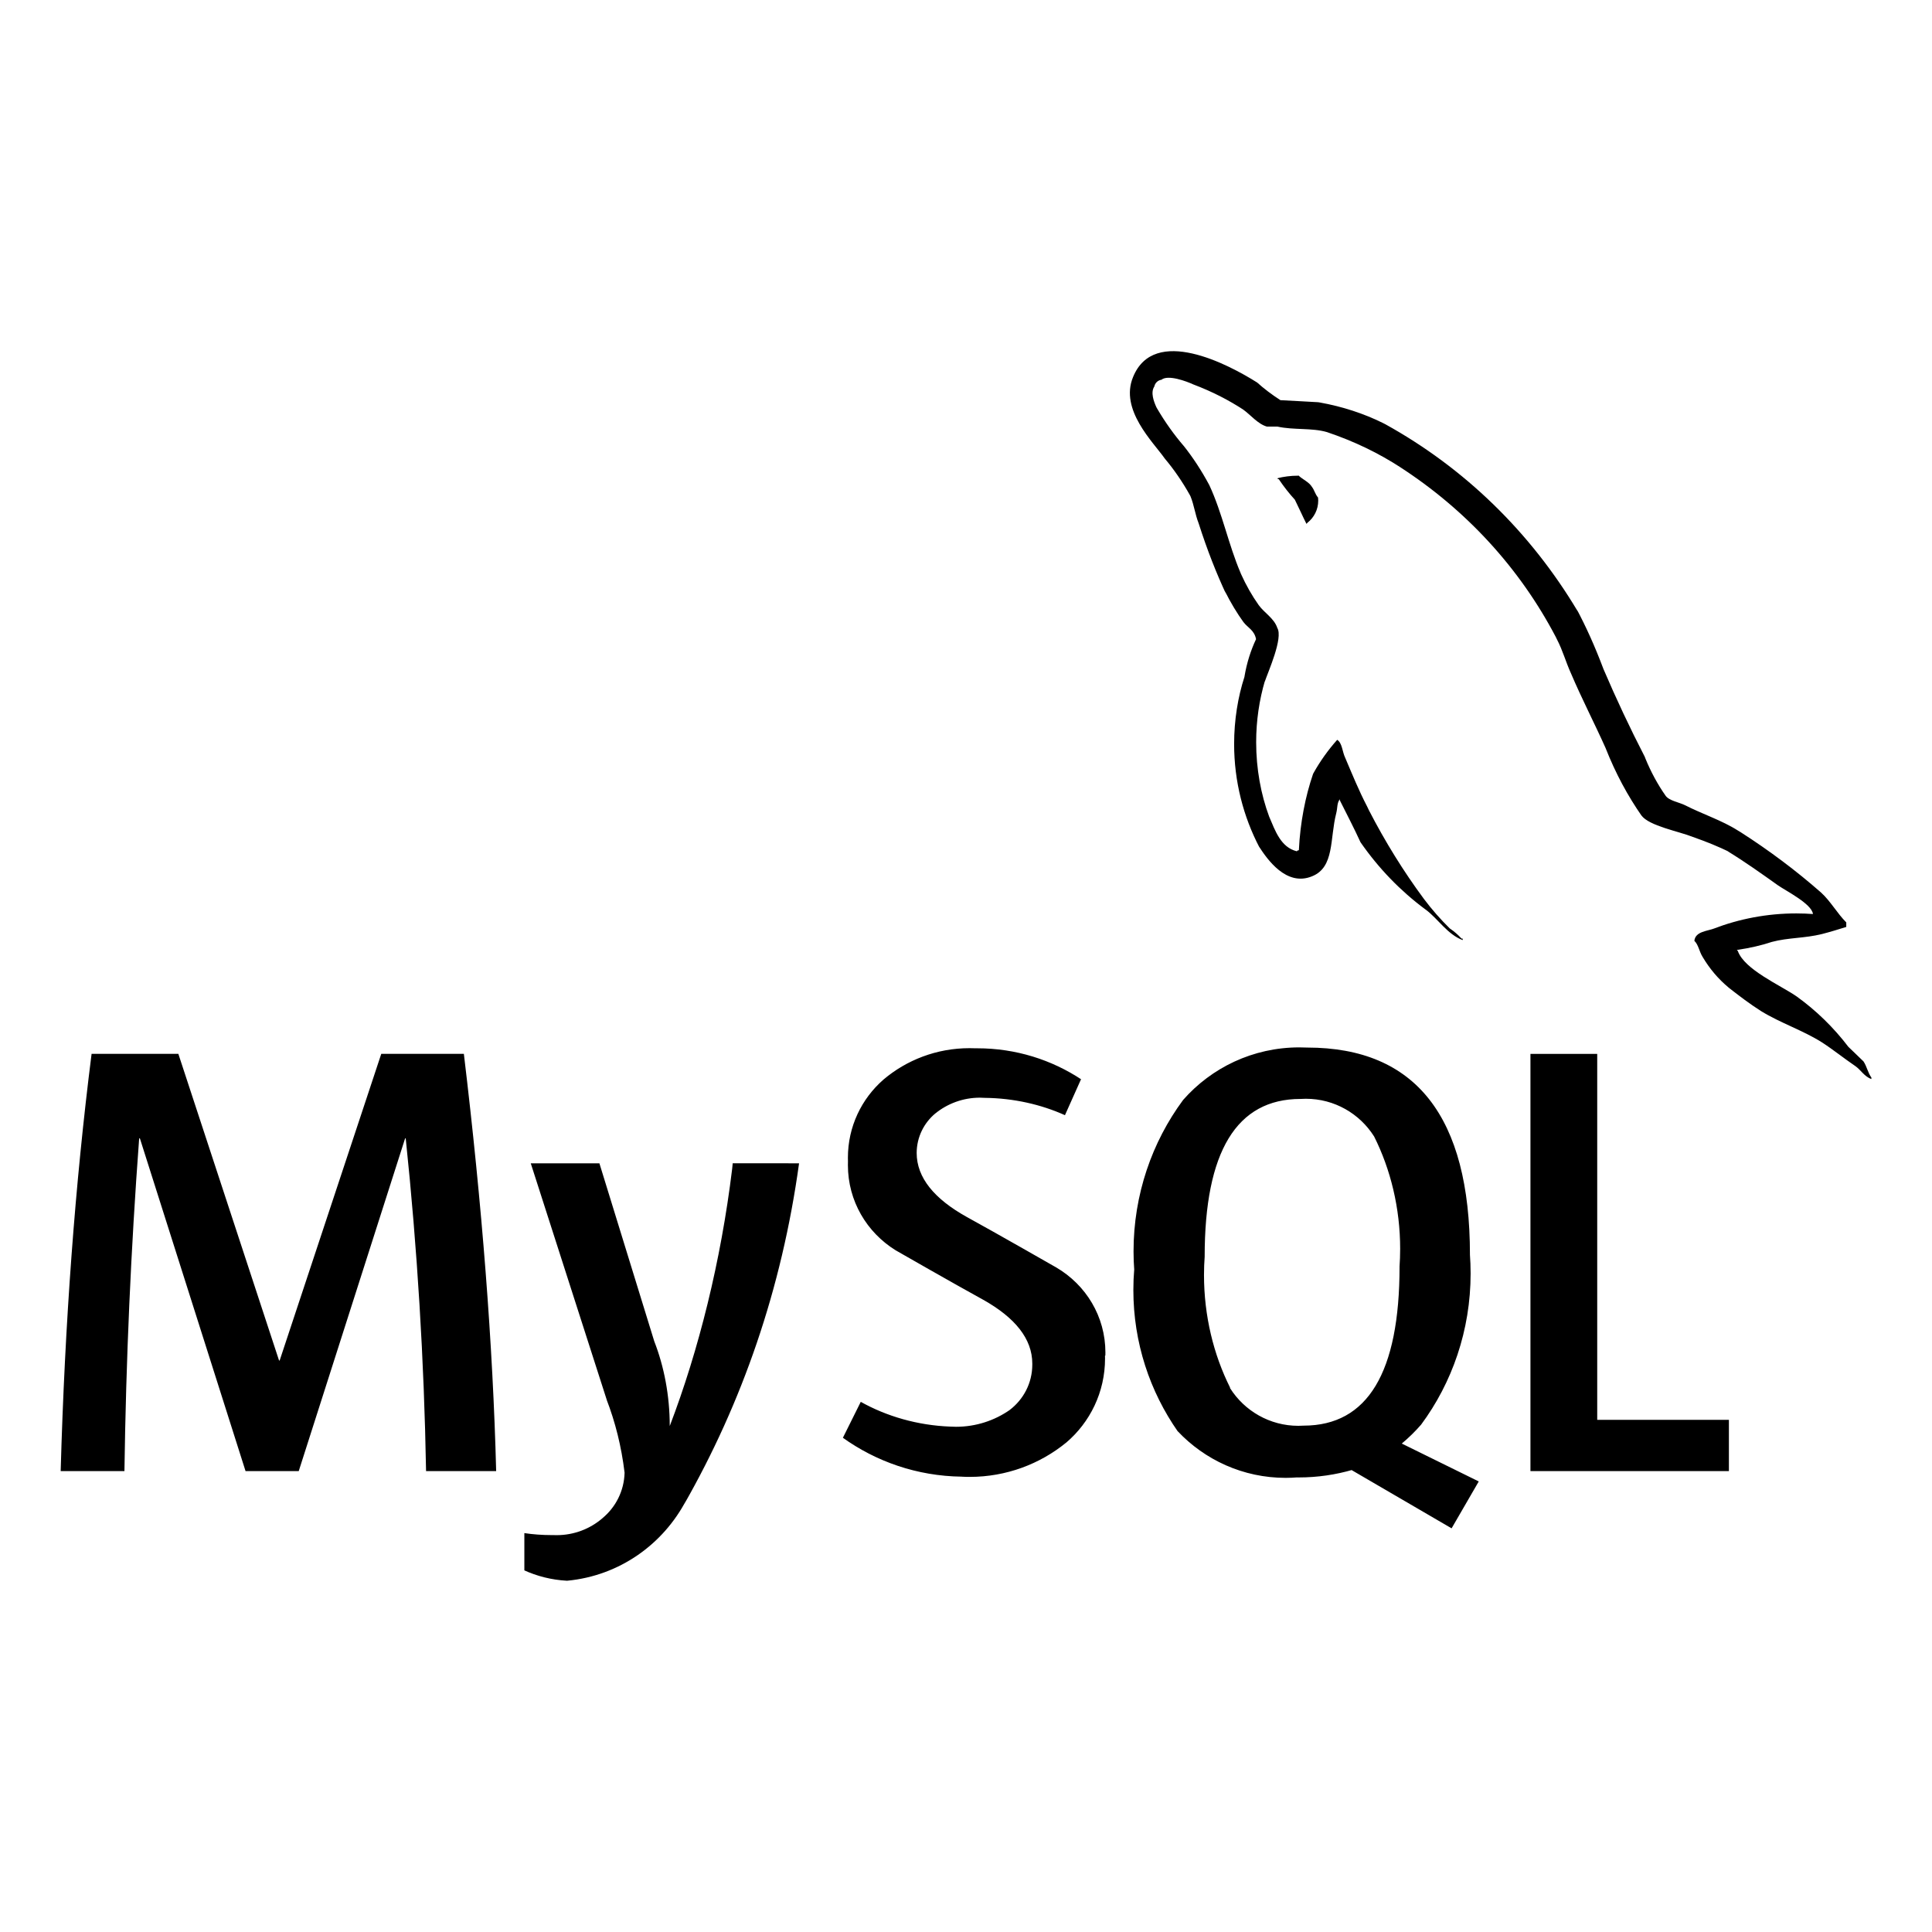
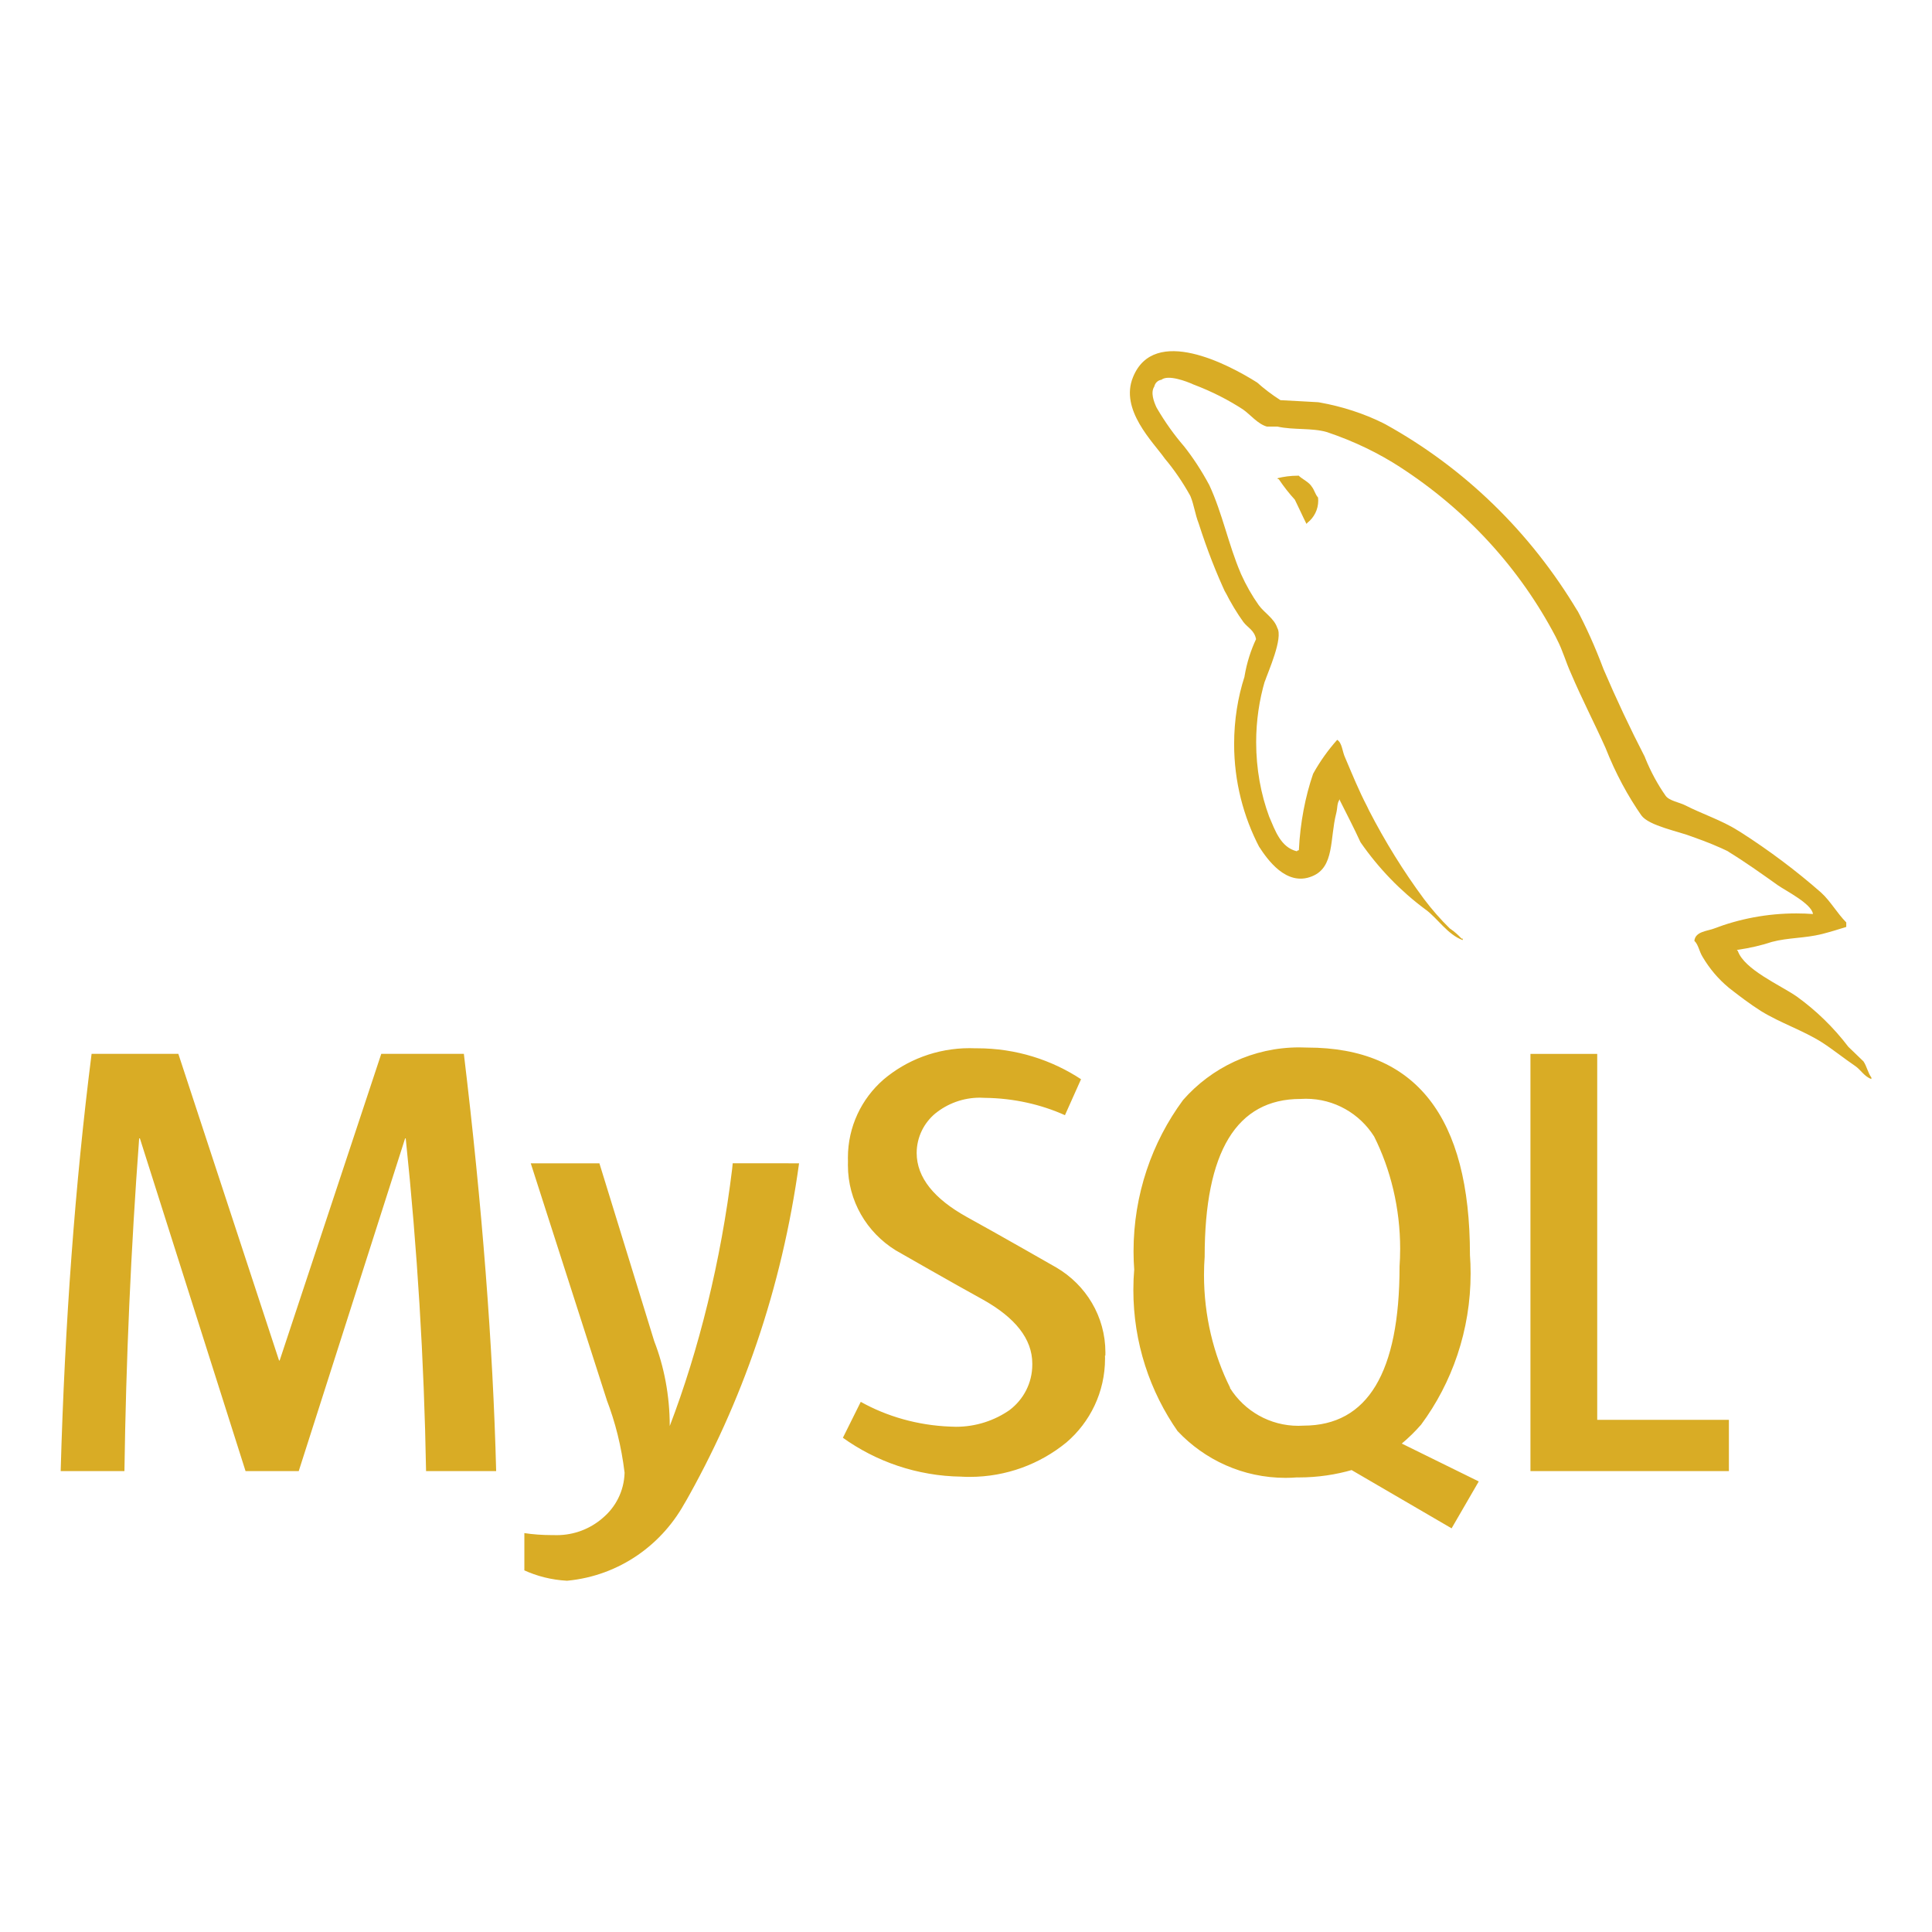
- <svg xmlns="http://www.w3.org/2000/svg" fill="#000000" width="800px" height="800px" viewBox="0 0 32 32" version="1.1">
+ <svg xmlns="http://www.w3.org/2000/svg" fill="#D9AC25" width="100%" height="100%" viewBox="0 0 32 32" version="1.1">
  <path d="M30.026 15.139c-0.082-0.006-0.177-0.010-0.273-0.010-0.484 0-0.947 0.090-1.373 0.254l0.026-0.009c-0.125 0.050-0.325 0.050-0.342 0.209 0.069 0.066 0.079 0.175 0.137 0.267 0.117 0.198 0.261 0.366 0.429 0.506l0.003 0.003c0.175 0.137 0.35 0.27 0.534 0.387 0.325 0.2 0.694 0.319 1.012 0.52 0.181 0.117 0.366 0.266 0.55 0.391 0.091 0.062 0.15 0.175 0.267 0.215v-0.025c-0.057-0.075-0.075-0.184-0.131-0.267-0.084-0.084-0.167-0.159-0.25-0.241-0.248-0.325-0.535-0.603-0.857-0.835l-0.012-0.008c-0.267-0.182-0.852-0.437-0.962-0.744l-0.016-0.018c0.218-0.031 0.412-0.077 0.599-0.139l-0.024 0.007c0.284-0.075 0.544-0.059 0.837-0.132 0.132-0.034 0.266-0.075 0.4-0.117v-0.075c-0.15-0.15-0.262-0.354-0.417-0.494-0.409-0.36-0.86-0.698-1.335-1.002l-0.045-0.027c-0.262-0.167-0.595-0.275-0.871-0.417-0.1-0.050-0.267-0.075-0.325-0.159-0.13-0.185-0.245-0.397-0.336-0.621l-0.008-0.022q-0.368-0.714-0.684-1.453c-0.144-0.383-0.287-0.697-0.448-1.001l0.023 0.047c-0.786-1.319-1.881-2.379-3.188-3.102l-0.043-0.022c-0.309-0.153-0.668-0.272-1.045-0.339l-0.025-0.004c-0.209-0.010-0.417-0.025-0.625-0.034-0.146-0.094-0.272-0.19-0.39-0.296l0.003 0.003c-0.475-0.3-1.704-0.95-2.054-0.090-0.225 0.542 0.334 1.077 0.527 1.352 0.154 0.183 0.294 0.388 0.415 0.605l0.010 0.020c0.059 0.145 0.075 0.294 0.134 0.445 0.145 0.452 0.292 0.823 0.459 1.182l-0.026-0.062c0.099 0.199 0.202 0.368 0.317 0.528l-0.008-0.012c0.067 0.091 0.182 0.134 0.209 0.284-0.086 0.181-0.153 0.391-0.19 0.61l-0.002 0.014c-0.108 0.332-0.171 0.715-0.171 1.112 0 0.621 0.153 1.206 0.423 1.72l-0.010-0.020c0.134 0.207 0.452 0.667 0.878 0.491 0.375-0.15 0.292-0.625 0.4-1.043 0.025-0.1 0.009-0.166 0.060-0.234v0.019c0.117 0.235 0.235 0.459 0.342 0.694 0.302 0.435 0.661 0.805 1.071 1.11l0.013 0.009c0.2 0.15 0.359 0.41 0.609 0.502v-0.025h-0.019c-0.057-0.062-0.12-0.117-0.189-0.164l-0.004-0.002c-0.155-0.152-0.299-0.316-0.429-0.489l-0.008-0.011c-0.326-0.44-0.636-0.938-0.905-1.461l-0.029-0.061c-0.137-0.262-0.252-0.545-0.362-0.804-0.050-0.1-0.050-0.25-0.134-0.3-0.148 0.166-0.281 0.351-0.392 0.55l-0.008 0.016c-0.128 0.373-0.212 0.804-0.234 1.251l-0 0.011c-0.034 0.009-0.017 0-0.034 0.018-0.267-0.065-0.359-0.342-0.459-0.575-0.136-0.366-0.215-0.79-0.215-1.231 0-0.356 0.051-0.7 0.147-1.025l-0.006 0.026c0.059-0.175 0.309-0.727 0.209-0.895-0.052-0.159-0.217-0.25-0.309-0.379-0.109-0.154-0.209-0.329-0.292-0.514l-0.008-0.020c-0.2-0.467-0.3-0.985-0.517-1.452-0.131-0.244-0.269-0.454-0.424-0.65l0.007 0.009c-0.165-0.191-0.317-0.404-0.449-0.63l-0.011-0.020c-0.041-0.091-0.1-0.242-0.034-0.342 0.012-0.058 0.058-0.103 0.117-0.112l0.001-0c0.11-0.090 0.419 0.027 0.527 0.077 0.317 0.12 0.59 0.261 0.843 0.427l-0.016-0.010c0.117 0.082 0.244 0.241 0.394 0.282h0.175c0.267 0.059 0.569 0.018 0.819 0.091 0.459 0.155 0.856 0.349 1.223 0.587l-0.021-0.013c1.104 0.713 1.988 1.677 2.586 2.816l0.020 0.041c0.1 0.192 0.144 0.369 0.235 0.569 0.175 0.412 0.391 0.829 0.569 1.227 0.169 0.428 0.369 0.798 0.607 1.139l-0.012-0.018c0.125 0.175 0.627 0.266 0.852 0.357 0.237 0.083 0.427 0.162 0.611 0.251l-0.037-0.016c0.287 0.175 0.567 0.375 0.837 0.567 0.137 0.095 0.554 0.304 0.579 0.472zM18.302 22.452c0 0.015 0.001 0.032 0.001 0.049 0 0.558-0.249 1.057-0.643 1.393l-0.003 0.002c-0.432 0.352-0.989 0.566-1.596 0.566-0.047 0-0.094-0.001-0.14-0.004l0.006 0c-0.739-0.010-1.419-0.25-1.976-0.651l0.010 0.007 0.296-0.595c0.429 0.24 0.939 0.389 1.481 0.41l0.006 0c0.027 0.002 0.058 0.003 0.090 0.003 0.332 0 0.641-0.104 0.894-0.281l-0.005 0.003c0.229-0.174 0.375-0.446 0.375-0.752 0-0.006-0-0.011-0-0.017v0.001c0-0.412-0.287-0.762-0.81-1.056-0.485-0.266-1.453-0.821-1.453-0.821-0.478-0.296-0.791-0.817-0.791-1.411 0-0.021 0-0.042 0.001-0.063l-0 0.003c-0.001-0.019-0.001-0.041-0.001-0.063 0-0.515 0.227-0.977 0.586-1.291l0.002-0.002c0.382-0.324 0.881-0.521 1.426-0.521 0.035 0 0.069 0.001 0.103 0.002l-0.005-0c0.009-0 0.020-0 0.031-0 0.639 0 1.234 0.191 1.73 0.52l-0.012-0.007-0.266 0.595c-0.391-0.176-0.847-0.282-1.327-0.287l-0.002-0c-0.024-0.002-0.051-0.003-0.079-0.003-0.28 0-0.538 0.098-0.74 0.262l0.002-0.002c-0.189 0.157-0.309 0.392-0.31 0.655v0c0 0.41 0.292 0.762 0.832 1.062 0.491 0.269 1.483 0.837 1.483 0.837 0.488 0.287 0.811 0.809 0.811 1.407 0 0.018-0 0.037-0.001 0.055l0-0.003zM20.374 22.983c-0.273-0.545-0.432-1.187-0.432-1.866 0-0.107 0.004-0.213 0.012-0.317l-0.001 0.014q0-2.611 1.587-2.612c0.026-0.002 0.057-0.003 0.089-0.003 0.475 0 0.892 0.248 1.129 0.622l0.003 0.005c0.271 0.542 0.43 1.182 0.43 1.858 0 0.104-0.004 0.207-0.011 0.309l0.001-0.014q0 2.632-1.587 2.634c-0.027 0.002-0.058 0.003-0.089 0.003-0.475 0-0.893-0.248-1.13-0.622l-0.003-0.005zM24.488 24.535l-1.27-0.625c0.116-0.097 0.22-0.199 0.316-0.309l0.003-0.003c0.513-0.692 0.821-1.563 0.821-2.505 0-0.109-0.004-0.217-0.012-0.324l0.001 0.014q0-3.43-2.693-3.432c-0.040-0.002-0.087-0.003-0.134-0.003-0.767 0-1.456 0.337-1.925 0.872l-0.002 0.003c-0.511 0.692-0.818 1.562-0.818 2.504 0 0.106 0.004 0.211 0.012 0.315l-0.001-0.014c-0.009 0.101-0.014 0.219-0.014 0.338 0 0.874 0.274 1.684 0.74 2.349l-0.009-0.013c0.449 0.478 1.086 0.776 1.791 0.776 0.066 0 0.131-0.003 0.195-0.008l-0.009 0.001c0.009 0 0.021 0 0.032 0 0.311 0 0.612-0.045 0.897-0.128l-0.022 0.006 1.656 0.965 0.45-0.777zM28.636 24.366h-3.287v-6.91h1.106v6.061h2.181zM13.235 19.268c-0.287 2.084-0.944 3.965-1.905 5.65l0.040-0.077c-0.385 0.741-1.113 1.257-1.968 1.34l-0.010 0.001c-0.259-0.014-0.5-0.076-0.719-0.177l0.012 0.005v-0.617c0.137 0.021 0.295 0.033 0.456 0.033 0.009 0 0.018-0 0.028-0h-0.001c0.016 0.001 0.034 0.001 0.052 0.001 0.289 0 0.554-0.105 0.758-0.28l-0.002 0.001c0.22-0.181 0.361-0.451 0.369-0.755l0-0.001c-0.053-0.438-0.154-0.837-0.299-1.214l0.012 0.034-1.267-3.944h1.137l0.909 2.949c0.162 0.416 0.256 0.898 0.256 1.401 0 0.001 0 0.002 0 0.002v-0c0.482-1.262 0.848-2.734 1.034-4.261l0.009-0.092zM8.215 24.366h-1.158q-0.049-2.761-0.337-5.511h-0.010l-1.762 5.511h-0.881l-1.75-5.511h-0.012q-0.205 2.751-0.244 5.511h-1.056q0.103-3.685 0.512-6.911h1.437l1.668 5.079h0.010l1.683-5.079h1.368q0.454 3.777 0.535 6.911zM21.505 7.879c-0.002 0-0.005-0-0.008-0-0.119 0-0.234 0.015-0.344 0.043l0.010-0.002v0.016h0.017c0.086 0.128 0.174 0.239 0.269 0.343l-0.002-0.002c0.067 0.134 0.125 0.267 0.192 0.4l0.017-0.019c0.109-0.086 0.178-0.218 0.178-0.366 0-0.018-0.001-0.035-0.003-0.053l0 0.002c-0.050-0.059-0.057-0.117-0.1-0.175-0.050-0.084-0.157-0.125-0.225-0.191z" />
</svg>
